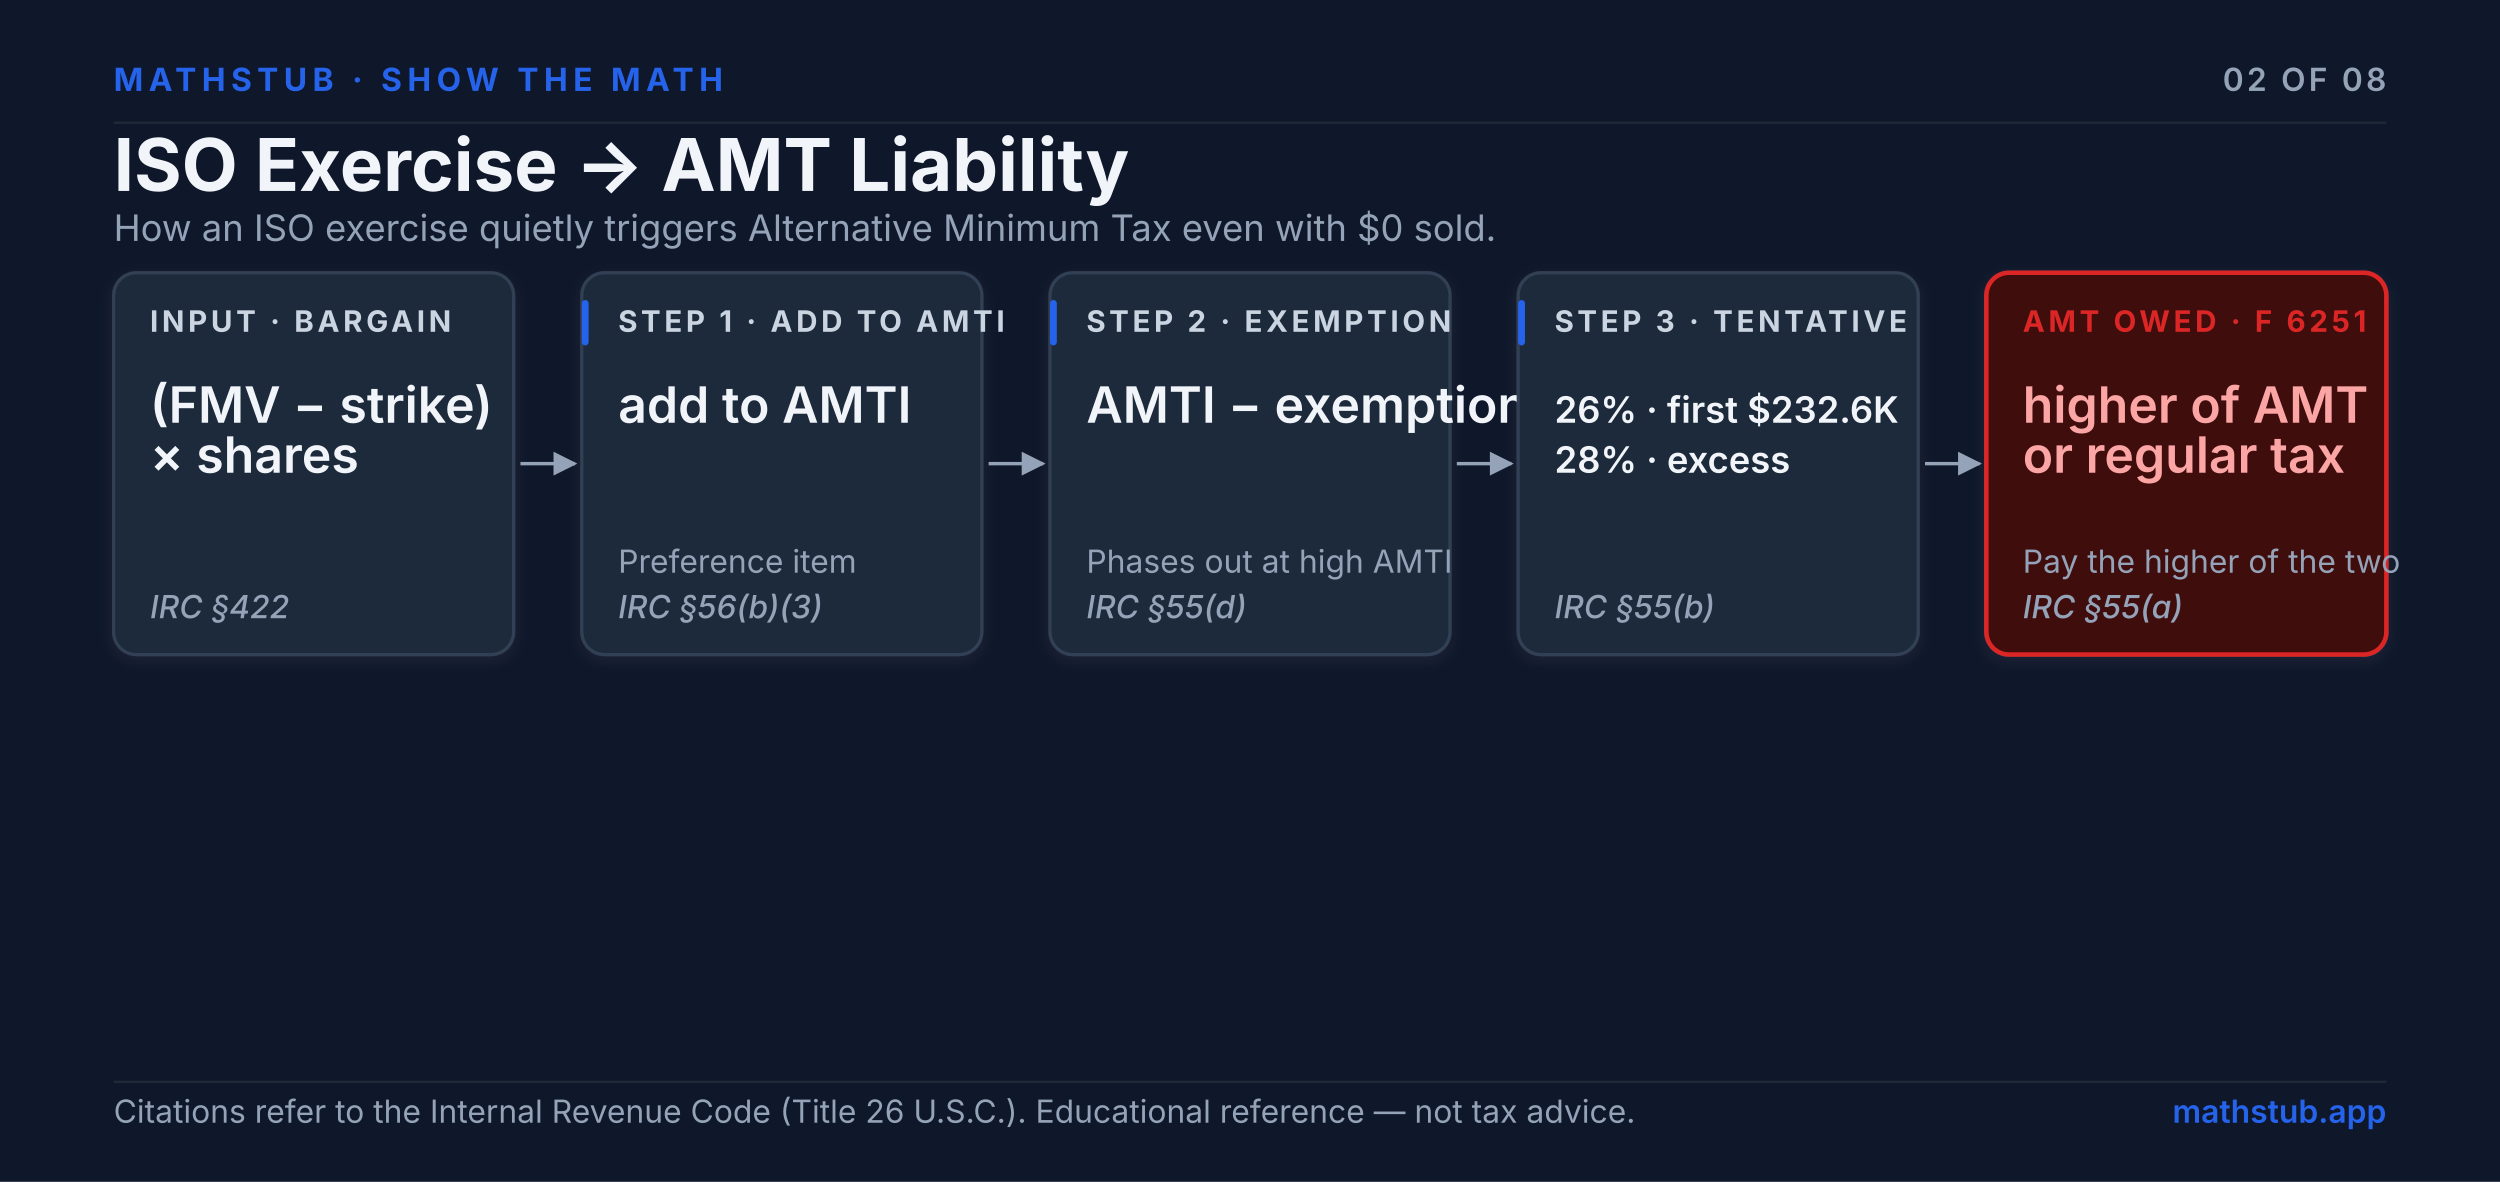
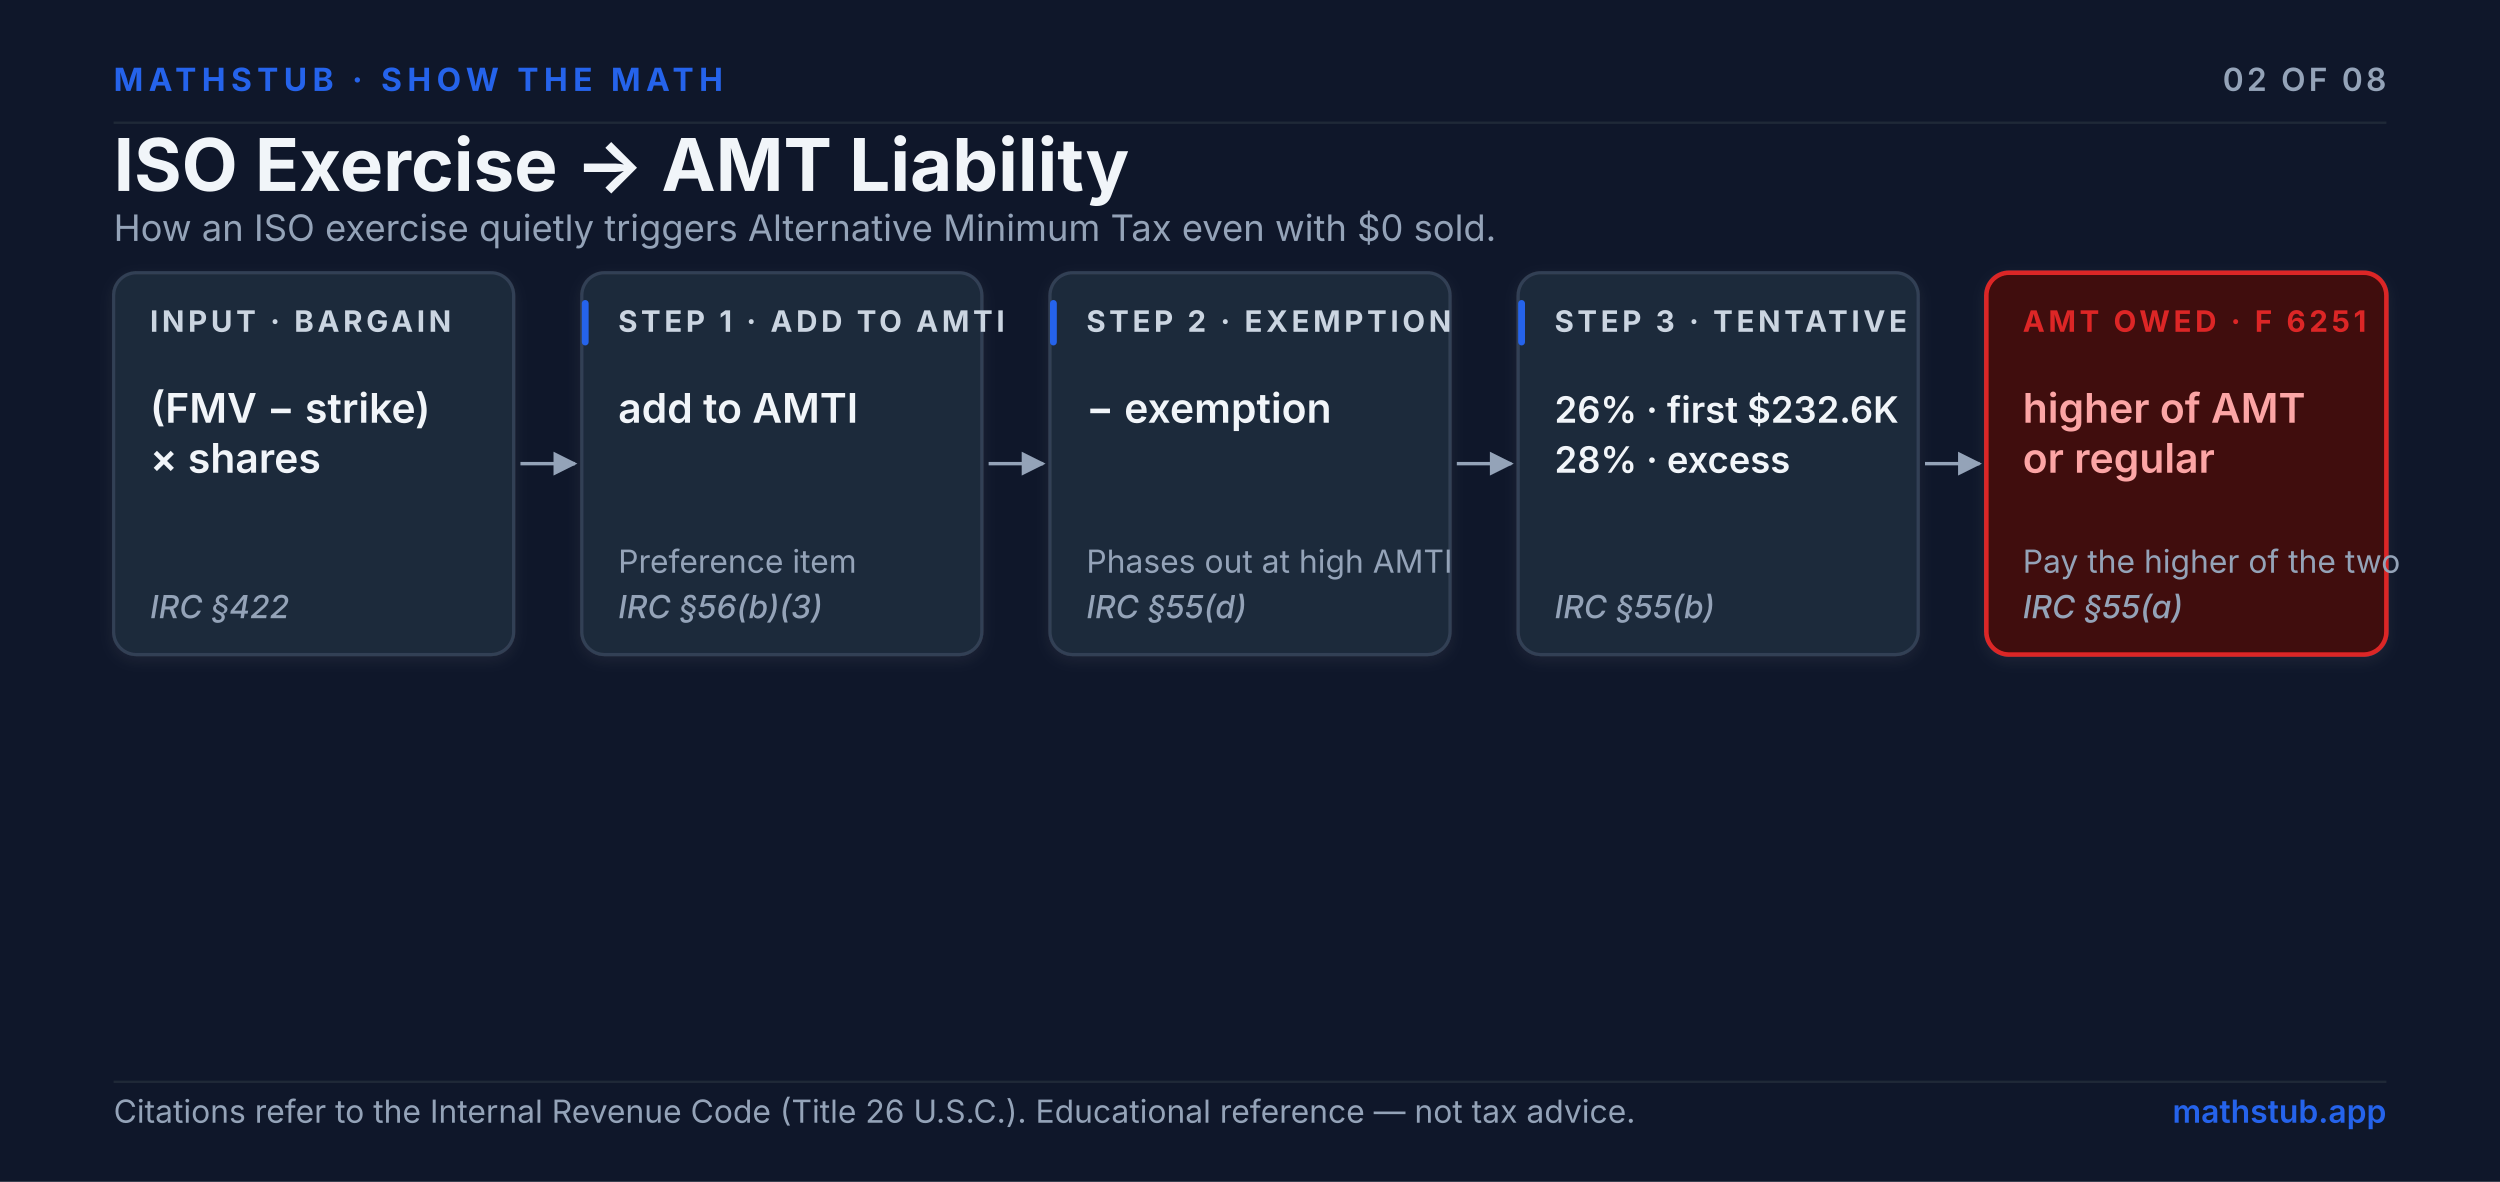
<svg xmlns="http://www.w3.org/2000/svg" viewBox="0 0 1100 520" width="1100" height="520" font-family="Inter, system-ui, -apple-system, 'Segoe UI', sans-serif">
  <defs>
    <marker id="arrow" viewBox="0 0 10 10" refX="9" refY="5" markerWidth="7" markerHeight="7" orient="auto-start-reverse">
      <path d="M0,0 L10,5 L0,10 z" fill="#94a3b8" />
    </marker>
    <filter id="boxShadow" x="-5%" y="-5%" width="110%" height="115%">
      <feDropShadow dx="0" dy="2" stdDeviation="3" flood-color="#f1f5f9" flood-opacity="0.06" />
    </filter>
  </defs>
  <rect width="1100" height="520" fill="#0f172a" />
  <text x="50" y="40" font-size="14" font-weight="700" fill="#2563eb" letter-spacing="2.4">MATHSTUB · SHOW THE MATH</text>
  <text x="1050" y="40" font-size="14" font-weight="600" fill="#94a3b8" text-anchor="end" letter-spacing="1.4">02 OF 08</text>
  <line x1="50" y1="54" x2="1050" y2="54" stroke="#1f2937" stroke-width="1" />
  <text x="50" y="84" font-size="32" font-weight="700" fill="#f1f5f9">ISO Exercise → AMT Liability</text>
  <text x="50" y="106" font-size="16" font-weight="400" fill="#94a3b8">How an ISO exercise quietly triggers Alternative Minimum Tax even with $0 sold.</text>
  <rect x="50" y="120" width="176" height="168" rx="10" fill="#1e293b" stroke="#334155" stroke-width="1.4" filter="url(#boxShadow)" />
  <text x="66" y="146" font-size="13" font-weight="700" fill="#cbd5e1" letter-spacing="1.6">INPUT · BARGAIN</text>
-   <text x="66" y="186" font-size="22" font-weight="600" fill="#f1f5f9">(FMV − strike)</text>
-   <text x="66" y="208" font-size="22" font-weight="600" fill="#f1f5f9">× shares</text>
+   <text x="66" y="186" font-size="18" font-weight="600" fill="#f1f5f9">(FMV − strike)</text>
+   <text x="66" y="208" font-size="18" font-weight="600" fill="#f1f5f9">× shares</text>
  <text x="66" y="272" font-size="14" font-style="italic" font-weight="500" fill="#94a3b8">IRC §422</text>
  <line x1="229" y1="204" x2="253" y2="204" stroke="#94a3b8" stroke-width="1.5" marker-end="url(#arrow)" />
  <rect x="256" y="120" width="176" height="168" rx="10" fill="#1e293b" stroke="#334155" stroke-width="1.4" filter="url(#boxShadow)" />
  <rect x="256" y="132" width="3" height="20" rx="1.5" fill="#2563eb" />
  <text x="272" y="146" font-size="13" font-weight="700" fill="#cbd5e1" letter-spacing="1.6">STEP 1 · ADD TO AMTI</text>
-   <text x="272" y="186" font-size="22" font-weight="600" fill="#f1f5f9">add to AMTI</text>
+   <text x="272" y="186" font-size="18" font-weight="600" fill="#f1f5f9">add to AMTI</text>
  <text x="272" y="252" font-size="14" font-weight="400" fill="#94a3b8">Preference item</text>
  <text x="272" y="272" font-size="14" font-style="italic" font-weight="500" fill="#94a3b8">IRC §56(b)(3)</text>
  <line x1="435" y1="204" x2="459" y2="204" stroke="#94a3b8" stroke-width="1.5" marker-end="url(#arrow)" />
  <rect x="462" y="120" width="176" height="168" rx="10" fill="#1e293b" stroke="#334155" stroke-width="1.4" filter="url(#boxShadow)" />
  <rect x="462" y="132" width="3" height="20" rx="1.5" fill="#2563eb" />
  <text x="478" y="146" font-size="13" font-weight="700" fill="#cbd5e1" letter-spacing="1.6">STEP 2 · EXEMPTION</text>
-   <text x="478" y="186" font-size="22" font-weight="600" fill="#f1f5f9">AMTI − exemption</text>
+   <text x="478" y="186" font-size="18" font-weight="600" fill="#f1f5f9">− exemption</text>
  <text x="478" y="252" font-size="14" font-weight="400" fill="#94a3b8">Phases out at high AMTI</text>
  <text x="478" y="272" font-size="14" font-style="italic" font-weight="500" fill="#94a3b8">IRC §55(d)</text>
  <line x1="641" y1="204" x2="665" y2="204" stroke="#94a3b8" stroke-width="1.5" marker-end="url(#arrow)" />
  <rect x="668" y="120" width="176" height="168" rx="10" fill="#1e293b" stroke="#334155" stroke-width="1.4" filter="url(#boxShadow)" />
  <rect x="668" y="132" width="3" height="20" rx="1.5" fill="#2563eb" />
  <text x="684" y="146" font-size="13" font-weight="700" fill="#cbd5e1" letter-spacing="1.6">STEP 3 · TENTATIVE</text>
  <text x="684" y="186" font-size="16" font-weight="600" fill="#f1f5f9">26%  · first $232.6K</text>
  <text x="684" y="208" font-size="16" font-weight="600" fill="#f1f5f9">28%  · excess</text>
  <text x="684" y="272" font-size="14" font-style="italic" font-weight="500" fill="#94a3b8">IRC §55(b)</text>
  <line x1="847" y1="204" x2="871" y2="204" stroke="#94a3b8" stroke-width="1.5" marker-end="url(#arrow)" />
  <rect x="874" y="120" width="176" height="168" rx="10" fill="#3f0a0a" stroke="#dc2626" stroke-width="2" filter="url(#boxShadow)" />
  <text x="890" y="146" font-size="13" font-weight="700" fill="#dc2626" letter-spacing="1.6">AMT OWED · F 6251</text>
-   <text x="890" y="186" font-size="22" font-weight="600" fill="#fca5a5">higher of AMT</text>
-   <text x="890" y="208" font-size="22" font-weight="600" fill="#fca5a5">or regular tax</text>
+   <text x="890" y="186" font-size="18" font-weight="600" fill="#fca5a5">higher of AMT</text>
+   <text x="890" y="208" font-size="18" font-weight="600" fill="#fca5a5">or regular</text>
  <text x="890" y="252" font-size="14" font-weight="400" fill="#94a3b8">Pay the higher of the two</text>
  <text x="890" y="272" font-size="14" font-style="italic" font-weight="500" fill="#94a3b8">IRC §55(a)</text>
  <line x1="50" y1="476" x2="1050" y2="476" stroke="#1f2937" stroke-width="1" />
  <text x="50" y="494" font-size="14" fill="#94a3b8">Citations refer to the Internal Revenue Code (Title 26 U.S.C.). Educational reference — not tax advice.</text>
  <text x="1050" y="494" font-size="14" font-weight="600" fill="#2563eb" text-anchor="end">mathstub.app</text>
</svg>
